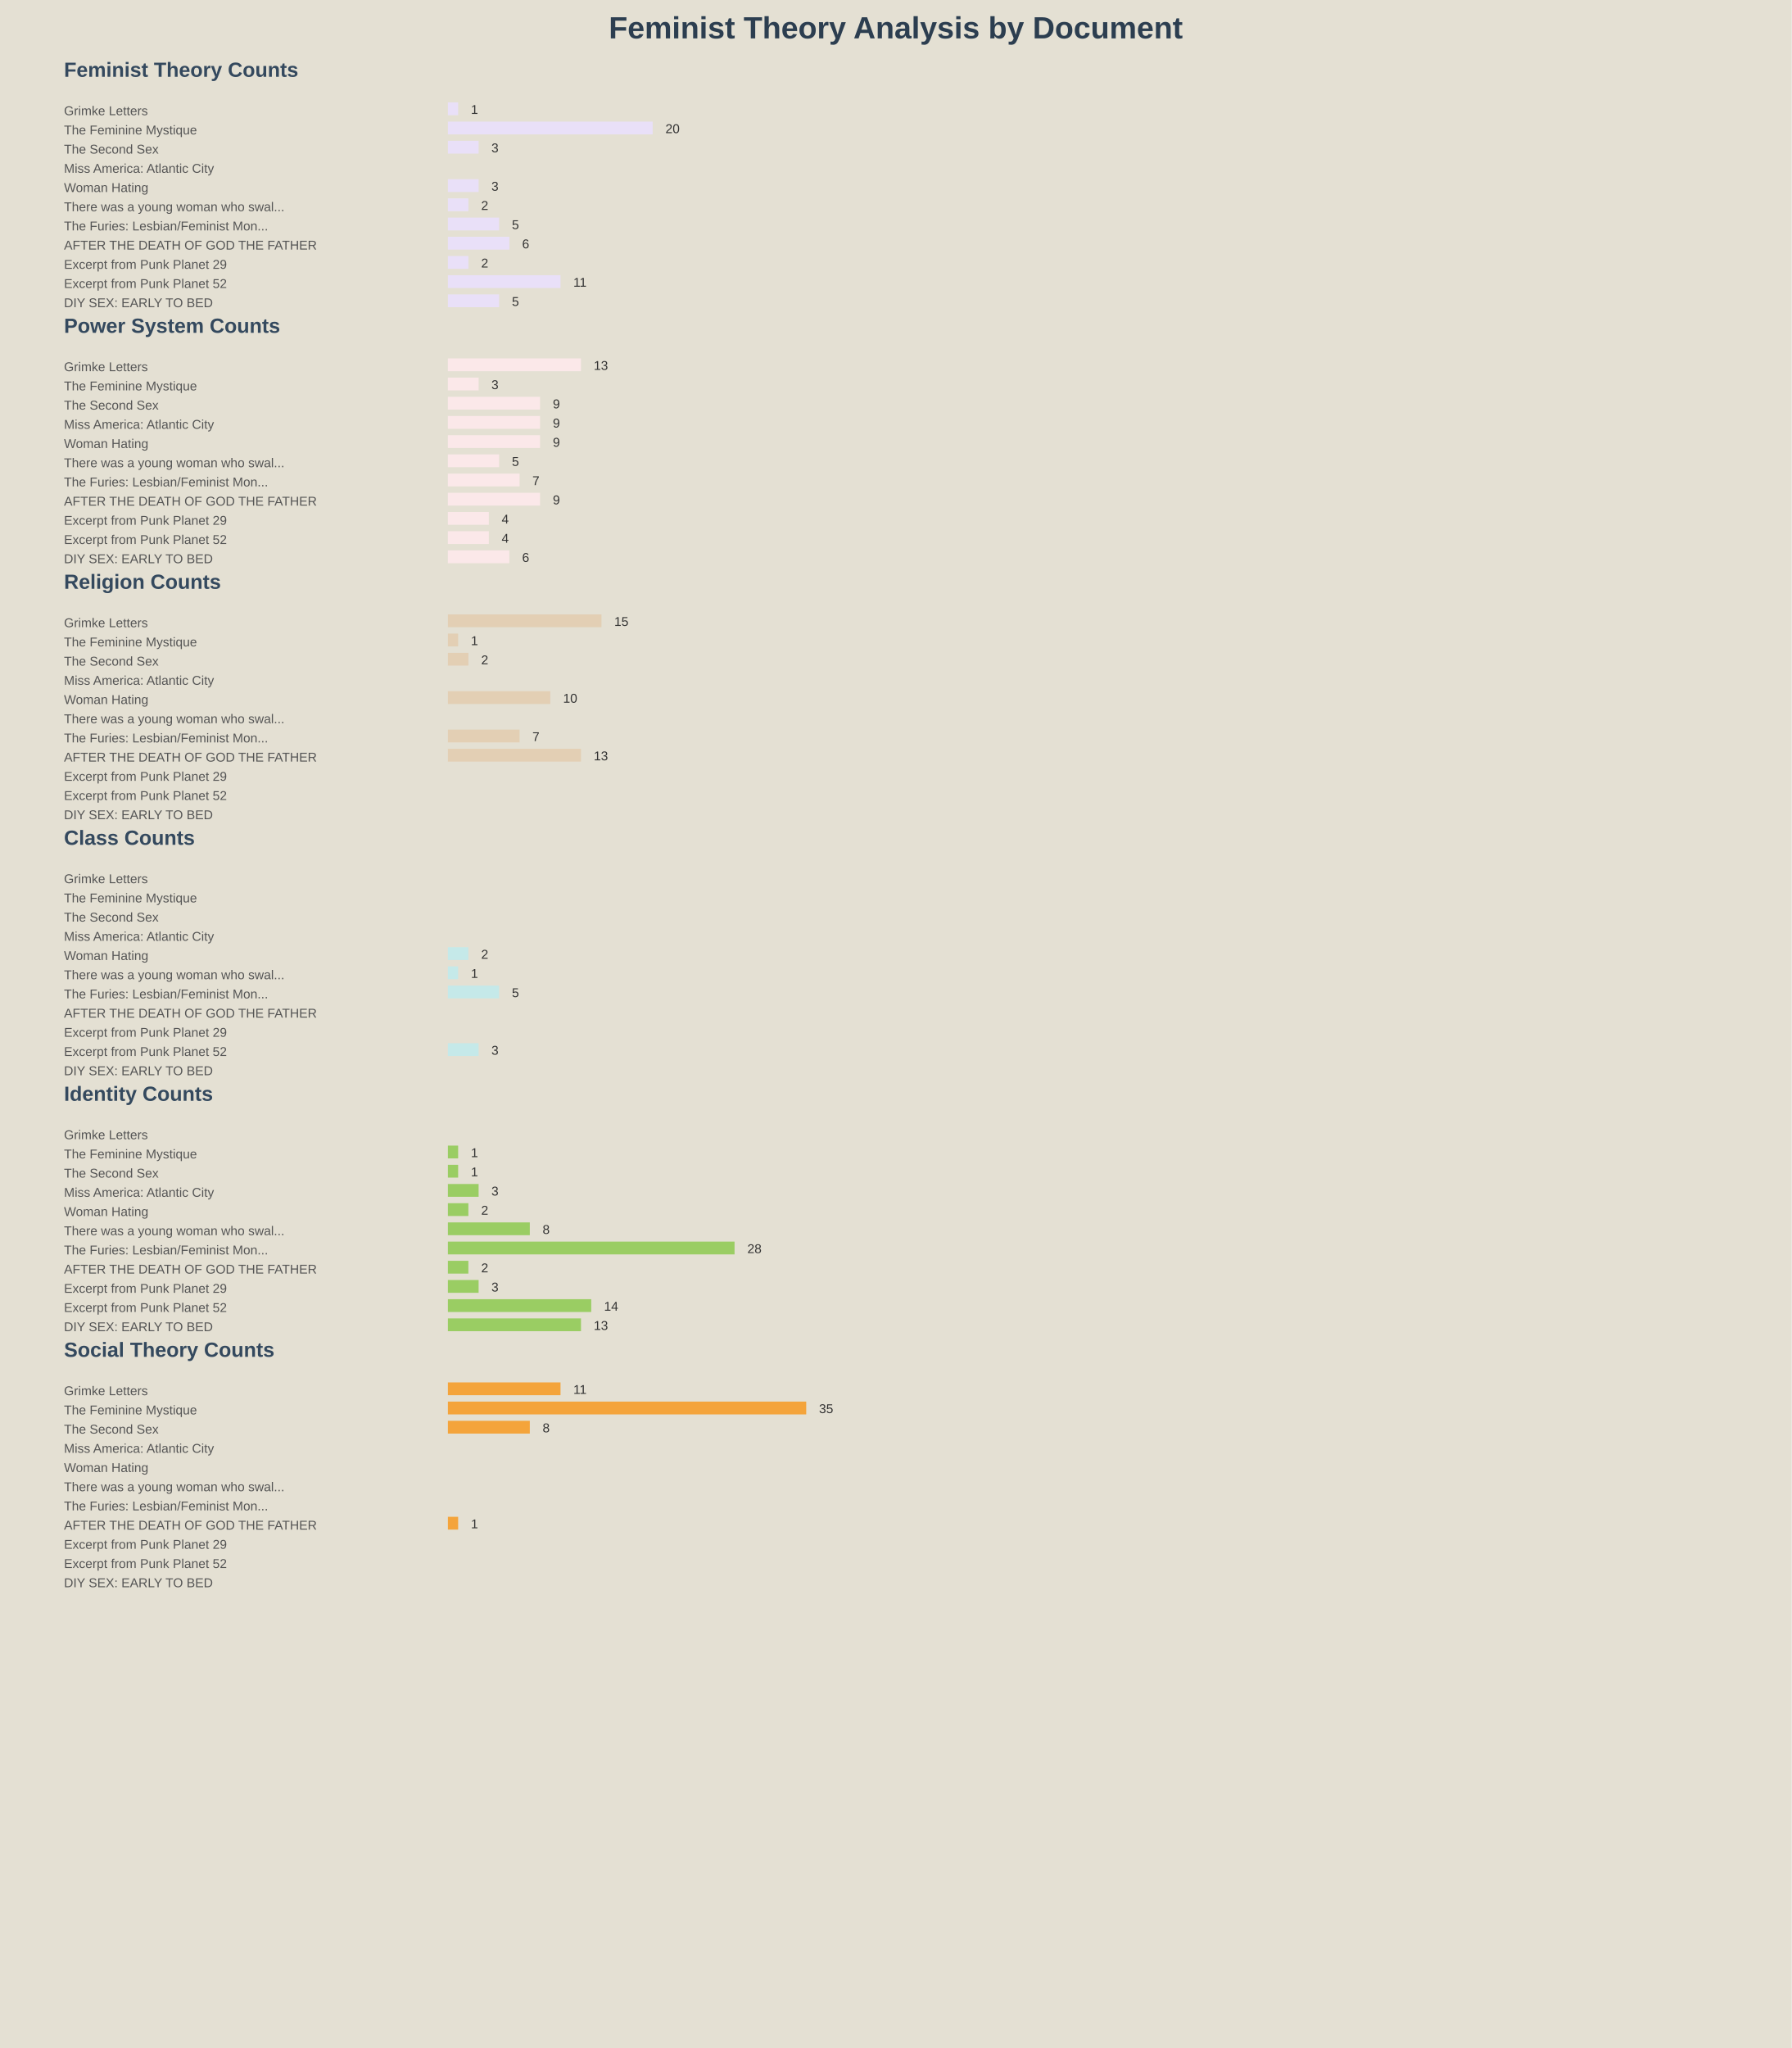
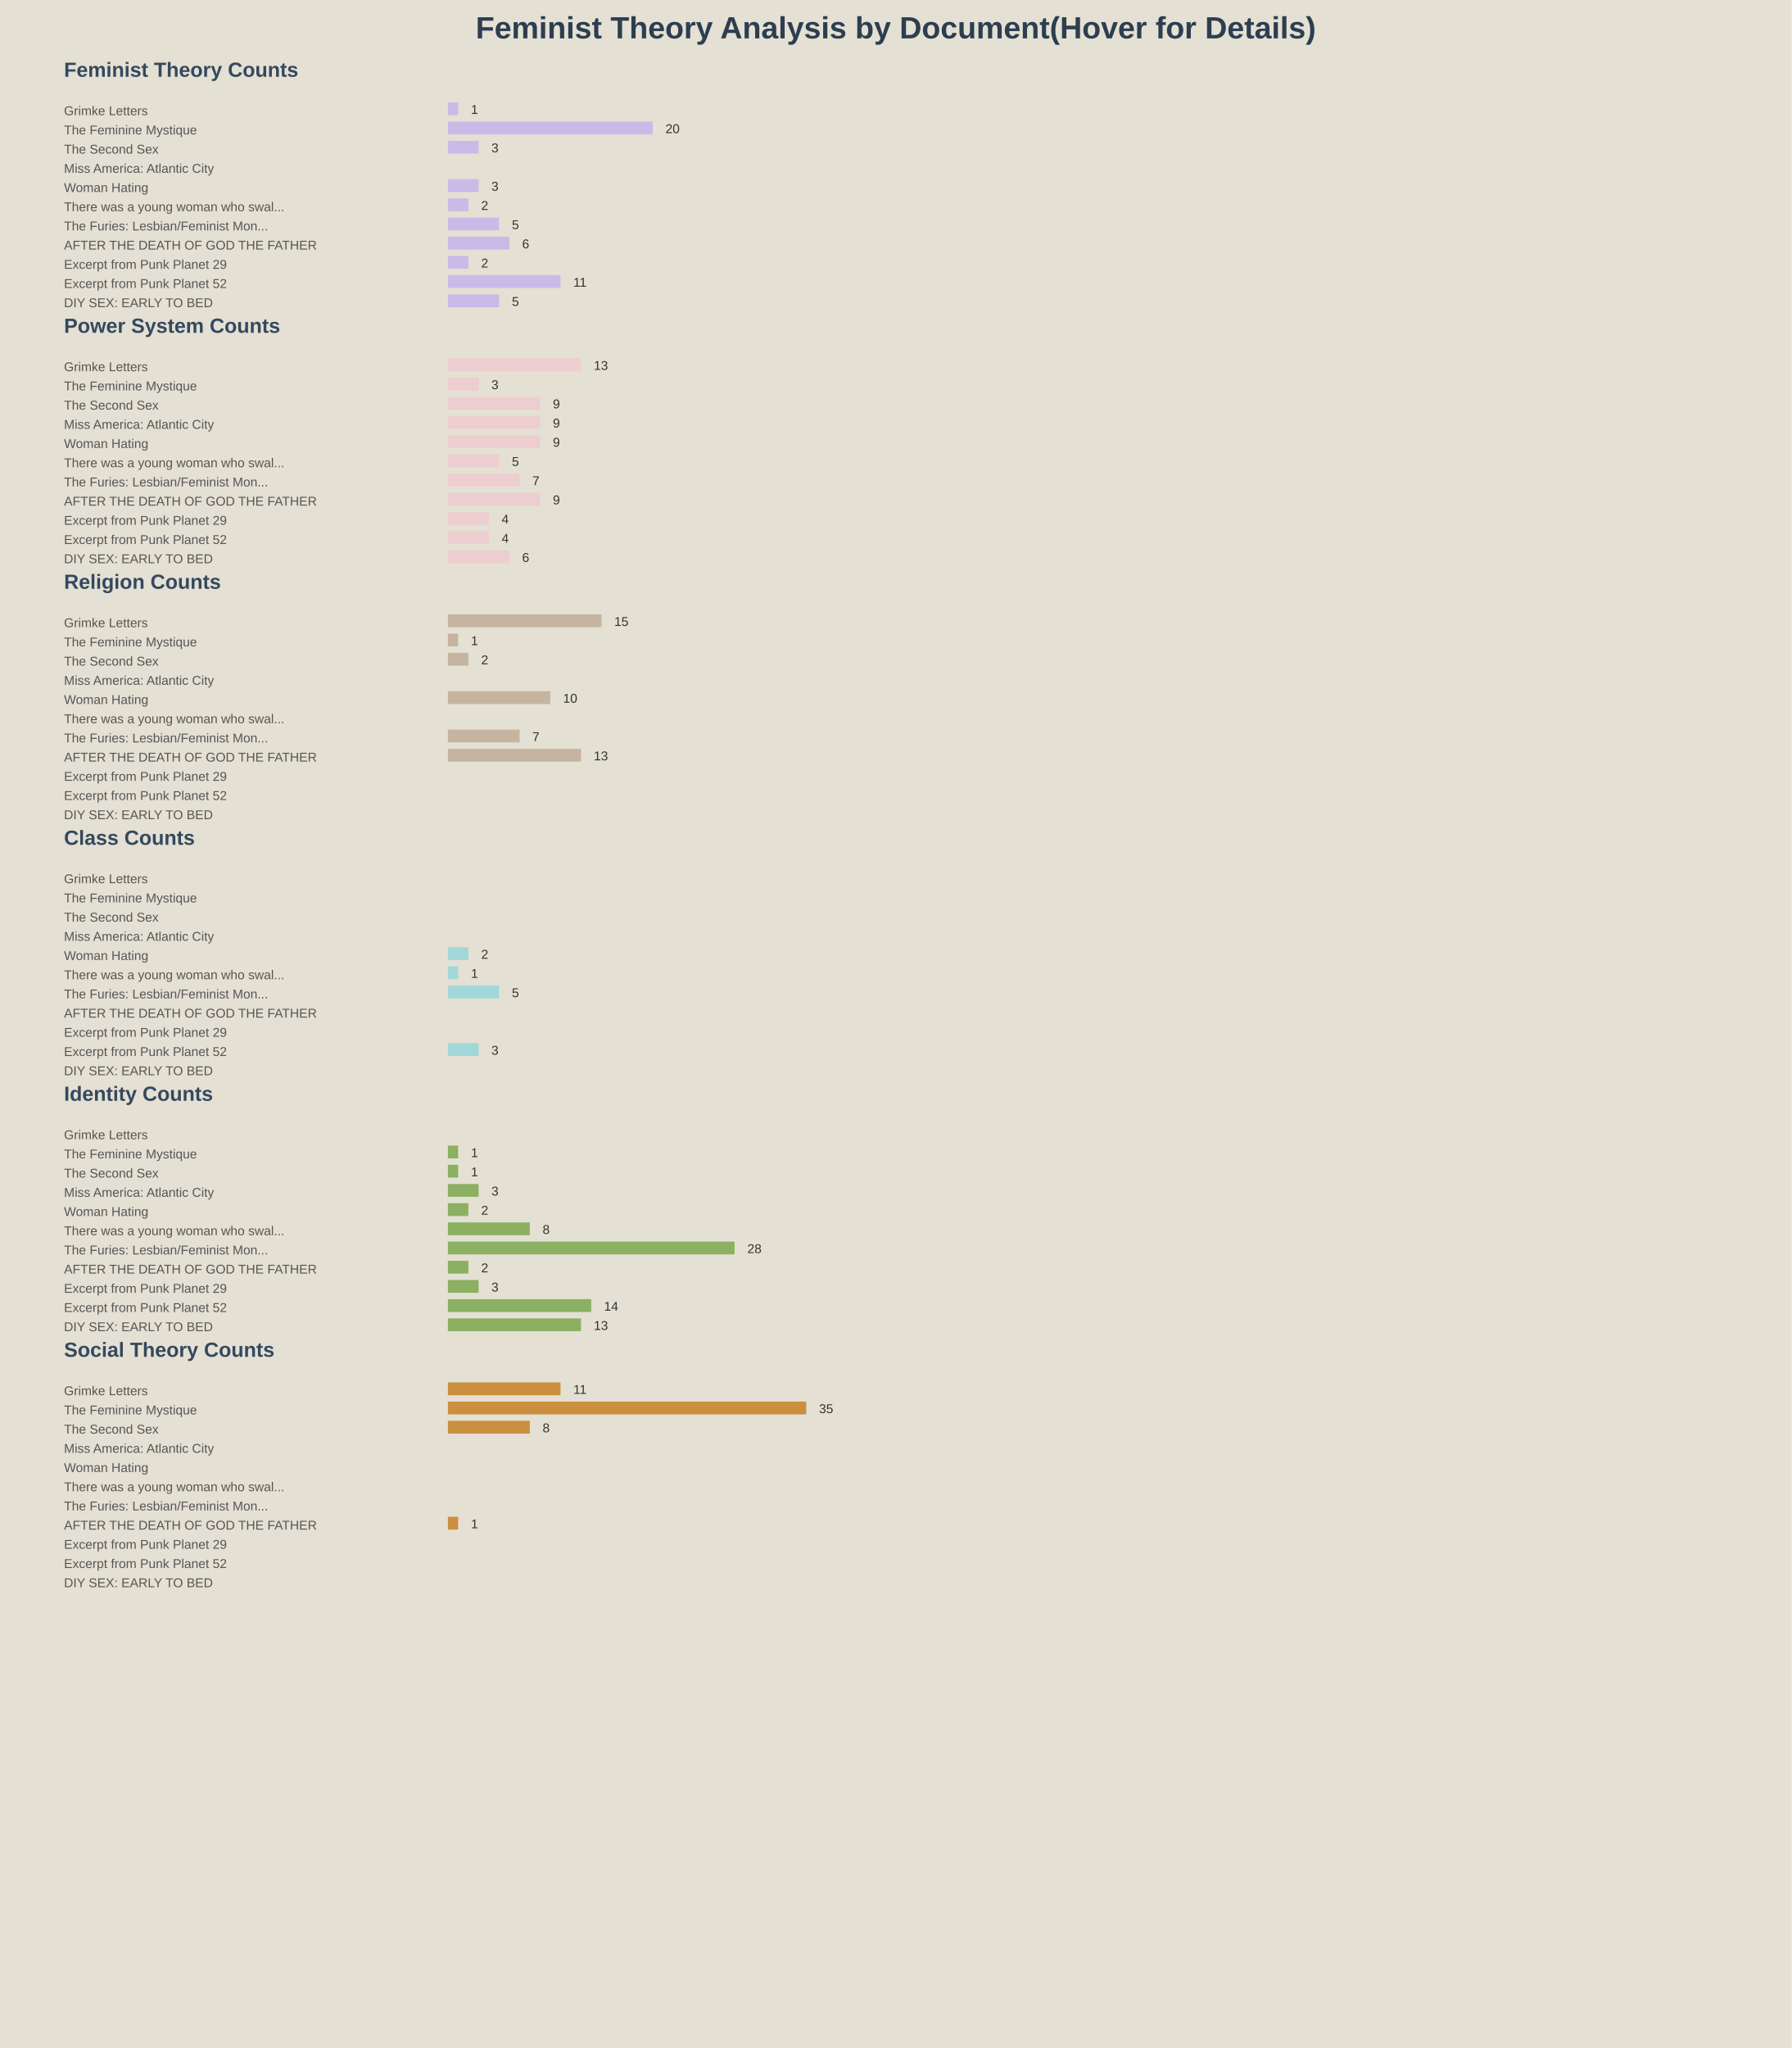
<svg width="1400" height="1600" viewBox="0 0 1400 1600">
  <defs>
    <style type="text/css">
                    
                    .chart-title {
                        font-family: Arial, sans-serif;
                        font-size: 24px;
                        font-weight: bold;
                        fill: #2c3e50;
                        text-anchor: middle;
                    }
                    .section-title {
                        font-family: Arial, sans-serif;
                        font-size: 16px;
                        font-weight: bold;
                        fill: #34495e;
                    }
                    .doc-label {
                        font-family: Arial, sans-serif;
                        font-size: 10px;
                        fill: #555;
                        text-anchor: start;
                    }
                    .value-label {
                        font-family: Arial, sans-serif;
                        font-size: 10px;
                        fill: #333;
                        text-anchor: start;
                    }
                    .bar {
                        stroke: none;
                        opacity: 0.85;
                        cursor: pointer;
                    }
                    .bar:hover {
                        opacity: 1;
                        stroke: #000;
                        stroke-width: 2;
                    }
                    .tooltip {
                        pointer-events: none;
                        opacity: 0;
                    }
                    .tooltip-box {
                        fill: #333;
                        stroke: #000;
                        stroke-width: 1;
                        rx: 5;
                        ry: 5;
                    }
                    .tooltip-text {
                        fill: white;
                        font-family: Arial, sans-serif;
                        font-size: 12px;
                    }
                    
                </style>
  </defs>
  <rect width="1400" height="1600" fill="#e4e0d3" />
-   <text x="700" y="30" class="chart-title">Feminist Theory Analysis by Document</text>
+   <text x="700" y="30" class="chart-title">Feminist Theory Analysis by Document(Hover for Details)</text>
  <g transform="translate(50, 60)">
    <text x="0" y="0" class="section-title">Feminist Theory Counts</text>
    <text x="0" y="30" class="doc-label">Grimke Letters</text>
-     <rect x="300" y="20" width="8" height="10" fill="#EAE1FF" class="bar">
+     <rect x="300" y="20" width="8" height="10" fill="#C5B4EC" class="bar">
         </rect>
    <text x="318" y="29" class="value-label">1</text>
    <text x="0" y="45" class="doc-label">The Feminine Mystique</text>
-     <rect x="300" y="35" width="160" height="10" fill="#EAE1FF" class="bar">
+     <rect x="300" y="35" width="160" height="10" fill="#C5B4EC" class="bar">
         </rect>
    <text x="470" y="44" class="value-label">20</text>
    <text x="0" y="60" class="doc-label">The Second Sex</text>
-     <rect x="300" y="50" width="24" height="10" fill="#EAE1FF" class="bar">
+     <rect x="300" y="50" width="24" height="10" fill="#C5B4EC" class="bar">
         </rect>
    <text x="334" y="59" class="value-label">3</text>
    <text x="0" y="75" class="doc-label">Miss America: Atlantic City</text>
    <text x="0" y="90" class="doc-label">Woman Hating</text>
-     <rect x="300" y="80" width="24" height="10" fill="#EAE1FF" class="bar">
+     <rect x="300" y="80" width="24" height="10" fill="#C5B4EC" class="bar">
         </rect>
    <text x="334" y="89" class="value-label">3</text>
    <text x="0" y="105" class="doc-label">There was a young woman who swal...</text>
-     <rect x="300" y="95" width="16" height="10" fill="#EAE1FF" class="bar">
+     <rect x="300" y="95" width="16" height="10" fill="#C5B4EC" class="bar">
         </rect>
    <text x="326" y="104" class="value-label">2</text>
    <text x="0" y="120" class="doc-label">The Furies: Lesbian/Feminist Mon...</text>
-     <rect x="300" y="110" width="40" height="10" fill="#EAE1FF" class="bar">
+     <rect x="300" y="110" width="40" height="10" fill="#C5B4EC" class="bar">
         </rect>
    <text x="350" y="119" class="value-label">5</text>
    <text x="0" y="135" class="doc-label">AFTER THE DEATH OF GOD THE FATHER</text>
-     <rect x="300" y="125" width="48" height="10" fill="#EAE1FF" class="bar">
+     <rect x="300" y="125" width="48" height="10" fill="#C5B4EC" class="bar">
         </rect>
    <text x="358" y="134" class="value-label">6</text>
    <text x="0" y="150" class="doc-label">Excerpt from Punk Planet 29</text>
-     <rect x="300" y="140" width="16" height="10" fill="#EAE1FF" class="bar">
+     <rect x="300" y="140" width="16" height="10" fill="#C5B4EC" class="bar">
         </rect>
    <text x="326" y="149" class="value-label">2</text>
    <text x="0" y="165" class="doc-label">Excerpt from Punk Planet 52</text>
-     <rect x="300" y="155" width="88" height="10" fill="#EAE1FF" class="bar">
+     <rect x="300" y="155" width="88" height="10" fill="#C5B4EC" class="bar">
         </rect>
    <text x="398" y="164" class="value-label">11</text>
    <text x="0" y="180" class="doc-label">DIY SEX: EARLY TO BED</text>
-     <rect x="300" y="170" width="40" height="10" fill="#EAE1FF" class="bar">
+     <rect x="300" y="170" width="40" height="10" fill="#C5B4EC" class="bar">
         </rect>
    <text x="350" y="179" class="value-label">5</text>
  </g>
  <g transform="translate(50, 260)">
    <text x="0" y="0" class="section-title">Power System Counts</text>
    <text x="0" y="30" class="doc-label">Grimke Letters</text>
-     <rect x="300" y="20" width="104" height="10" fill="#ffeaed" class="bar">
+     <rect x="300" y="20" width="104" height="10" fill="#EFCAD0" class="bar">
         </rect>
    <text x="414" y="29" class="value-label">13</text>
    <text x="0" y="45" class="doc-label">The Feminine Mystique</text>
-     <rect x="300" y="35" width="24" height="10" fill="#ffeaed" class="bar">
+     <rect x="300" y="35" width="24" height="10" fill="#EFCAD0" class="bar">
         </rect>
    <text x="334" y="44" class="value-label">3</text>
    <text x="0" y="60" class="doc-label">The Second Sex</text>
-     <rect x="300" y="50" width="72" height="10" fill="#ffeaed" class="bar">
+     <rect x="300" y="50" width="72" height="10" fill="#EFCAD0" class="bar">
         </rect>
    <text x="382" y="59" class="value-label">9</text>
    <text x="0" y="75" class="doc-label">Miss America: Atlantic City</text>
-     <rect x="300" y="65" width="72" height="10" fill="#ffeaed" class="bar">
+     <rect x="300" y="65" width="72" height="10" fill="#EFCAD0" class="bar">
         </rect>
    <text x="382" y="74" class="value-label">9</text>
    <text x="0" y="90" class="doc-label">Woman Hating</text>
-     <rect x="300" y="80" width="72" height="10" fill="#ffeaed" class="bar">
+     <rect x="300" y="80" width="72" height="10" fill="#EFCAD0" class="bar">
         </rect>
    <text x="382" y="89" class="value-label">9</text>
    <text x="0" y="105" class="doc-label">There was a young woman who swal...</text>
-     <rect x="300" y="95" width="40" height="10" fill="#ffeaed" class="bar">
+     <rect x="300" y="95" width="40" height="10" fill="#EFCAD0" class="bar">
         </rect>
    <text x="350" y="104" class="value-label">5</text>
    <text x="0" y="120" class="doc-label">The Furies: Lesbian/Feminist Mon...</text>
-     <rect x="300" y="110" width="56" height="10" fill="#ffeaed" class="bar">
+     <rect x="300" y="110" width="56" height="10" fill="#EFCAD0" class="bar">
         </rect>
    <text x="366" y="119" class="value-label">7</text>
    <text x="0" y="135" class="doc-label">AFTER THE DEATH OF GOD THE FATHER</text>
-     <rect x="300" y="125" width="72" height="10" fill="#ffeaed" class="bar">
+     <rect x="300" y="125" width="72" height="10" fill="#EFCAD0" class="bar">
         </rect>
    <text x="382" y="134" class="value-label">9</text>
    <text x="0" y="150" class="doc-label">Excerpt from Punk Planet 29</text>
-     <rect x="300" y="140" width="32" height="10" fill="#ffeaed" class="bar">
+     <rect x="300" y="140" width="32" height="10" fill="#EFCAD0" class="bar">
         </rect>
    <text x="342" y="149" class="value-label">4</text>
    <text x="0" y="165" class="doc-label">Excerpt from Punk Planet 52</text>
-     <rect x="300" y="155" width="32" height="10" fill="#ffeaed" class="bar">
+     <rect x="300" y="155" width="32" height="10" fill="#EFCAD0" class="bar">
         </rect>
    <text x="342" y="164" class="value-label">4</text>
    <text x="0" y="180" class="doc-label">DIY SEX: EARLY TO BED</text>
-     <rect x="300" y="170" width="48" height="10" fill="#ffeaed" class="bar">
+     <rect x="300" y="170" width="48" height="10" fill="#EFCAD0" class="bar">
         </rect>
    <text x="358" y="179" class="value-label">6</text>
  </g>
  <g transform="translate(50, 460)">
    <text x="0" y="0" class="section-title">Religion Counts</text>
    <text x="0" y="30" class="doc-label">Grimke Letters</text>
-     <rect x="300" y="20" width="120" height="10" fill="#E3CCAF" class="bar">
+     <rect x="300" y="20" width="120" height="10" fill="#C0AD97" class="bar">
         </rect>
    <text x="430" y="29" class="value-label">15</text>
    <text x="0" y="45" class="doc-label">The Feminine Mystique</text>
-     <rect x="300" y="35" width="8" height="10" fill="#E3CCAF" class="bar">
+     <rect x="300" y="35" width="8" height="10" fill="#C0AD97" class="bar">
         </rect>
    <text x="318" y="44" class="value-label">1</text>
    <text x="0" y="60" class="doc-label">The Second Sex</text>
-     <rect x="300" y="50" width="16" height="10" fill="#E3CCAF" class="bar">
+     <rect x="300" y="50" width="16" height="10" fill="#C0AD97" class="bar">
         </rect>
    <text x="326" y="59" class="value-label">2</text>
    <text x="0" y="75" class="doc-label">Miss America: Atlantic City</text>
    <text x="0" y="90" class="doc-label">Woman Hating</text>
-     <rect x="300" y="80" width="80" height="10" fill="#E3CCAF" class="bar">
+     <rect x="300" y="80" width="80" height="10" fill="#C0AD97" class="bar">
         </rect>
    <text x="390" y="89" class="value-label">10</text>
    <text x="0" y="105" class="doc-label">There was a young woman who swal...</text>
    <text x="0" y="120" class="doc-label">The Furies: Lesbian/Feminist Mon...</text>
-     <rect x="300" y="110" width="56" height="10" fill="#E3CCAF" class="bar">
+     <rect x="300" y="110" width="56" height="10" fill="#C0AD97" class="bar">
         </rect>
    <text x="366" y="119" class="value-label">7</text>
    <text x="0" y="135" class="doc-label">AFTER THE DEATH OF GOD THE FATHER</text>
-     <rect x="300" y="125" width="104" height="10" fill="#E3CCAF" class="bar">
+     <rect x="300" y="125" width="104" height="10" fill="#C0AD97" class="bar">
         </rect>
    <text x="414" y="134" class="value-label">13</text>
    <text x="0" y="150" class="doc-label">Excerpt from Punk Planet 29</text>
    <text x="0" y="165" class="doc-label">Excerpt from Punk Planet 52</text>
    <text x="0" y="180" class="doc-label">DIY SEX: EARLY TO BED</text>
  </g>
  <g transform="translate(50, 660)">
    <text x="0" y="0" class="section-title">Class Counts</text>
    <text x="0" y="30" class="doc-label">Grimke Letters</text>
    <text x="0" y="45" class="doc-label">The Feminine Mystique</text>
    <text x="0" y="60" class="doc-label">The Second Sex</text>
    <text x="0" y="75" class="doc-label">Miss America: Atlantic City</text>
    <text x="0" y="90" class="doc-label">Woman Hating</text>
-     <rect x="300" y="80" width="16" height="10" fill="#C0EBED" class="bar">
+     <rect x="300" y="80" width="16" height="10" fill="#96D6DA" class="bar">
         </rect>
    <text x="326" y="89" class="value-label">2</text>
    <text x="0" y="105" class="doc-label">There was a young woman who swal...</text>
-     <rect x="300" y="95" width="8" height="10" fill="#C0EBED" class="bar">
+     <rect x="300" y="95" width="8" height="10" fill="#96D6DA" class="bar">
         </rect>
    <text x="318" y="104" class="value-label">1</text>
    <text x="0" y="120" class="doc-label">The Furies: Lesbian/Feminist Mon...</text>
-     <rect x="300" y="110" width="40" height="10" fill="#C0EBED" class="bar">
+     <rect x="300" y="110" width="40" height="10" fill="#96D6DA" class="bar">
         </rect>
    <text x="350" y="119" class="value-label">5</text>
    <text x="0" y="135" class="doc-label">AFTER THE DEATH OF GOD THE FATHER</text>
    <text x="0" y="150" class="doc-label">Excerpt from Punk Planet 29</text>
    <text x="0" y="165" class="doc-label">Excerpt from Punk Planet 52</text>
-     <rect x="300" y="155" width="24" height="10" fill="#C0EBED" class="bar">
+     <rect x="300" y="155" width="24" height="10" fill="#96D6DA" class="bar">
         </rect>
    <text x="334" y="164" class="value-label">3</text>
    <text x="0" y="180" class="doc-label">DIY SEX: EARLY TO BED</text>
  </g>
  <g transform="translate(50, 860)">
    <text x="0" y="0" class="section-title">Identity Counts</text>
    <text x="0" y="30" class="doc-label">Grimke Letters</text>
    <text x="0" y="45" class="doc-label">The Feminine Mystique</text>
-     <rect x="300" y="35" width="8" height="10" fill="#8DCA50" class="bar">
+     <rect x="300" y="35" width="8" height="10" fill="#7BA84D" class="bar">
         </rect>
    <text x="318" y="44" class="value-label">1</text>
    <text x="0" y="60" class="doc-label">The Second Sex</text>
-     <rect x="300" y="50" width="8" height="10" fill="#8DCA50" class="bar">
+     <rect x="300" y="50" width="8" height="10" fill="#7BA84D" class="bar">
         </rect>
    <text x="318" y="59" class="value-label">1</text>
    <text x="0" y="75" class="doc-label">Miss America: Atlantic City</text>
-     <rect x="300" y="65" width="24" height="10" fill="#8DCA50" class="bar">
+     <rect x="300" y="65" width="24" height="10" fill="#7BA84D" class="bar">
         </rect>
    <text x="334" y="74" class="value-label">3</text>
    <text x="0" y="90" class="doc-label">Woman Hating</text>
-     <rect x="300" y="80" width="16" height="10" fill="#8DCA50" class="bar">
+     <rect x="300" y="80" width="16" height="10" fill="#7BA84D" class="bar">
         </rect>
    <text x="326" y="89" class="value-label">2</text>
    <text x="0" y="105" class="doc-label">There was a young woman who swal...</text>
-     <rect x="300" y="95" width="64" height="10" fill="#8DCA50" class="bar">
+     <rect x="300" y="95" width="64" height="10" fill="#7BA84D" class="bar">
         </rect>
    <text x="374" y="104" class="value-label">8</text>
    <text x="0" y="120" class="doc-label">The Furies: Lesbian/Feminist Mon...</text>
-     <rect x="300" y="110" width="224" height="10" fill="#8DCA50" class="bar">
+     <rect x="300" y="110" width="224" height="10" fill="#7BA84D" class="bar">
         </rect>
    <text x="534" y="119" class="value-label">28</text>
    <text x="0" y="135" class="doc-label">AFTER THE DEATH OF GOD THE FATHER</text>
-     <rect x="300" y="125" width="16" height="10" fill="#8DCA50" class="bar">
+     <rect x="300" y="125" width="16" height="10" fill="#7BA84D" class="bar">
         </rect>
    <text x="326" y="134" class="value-label">2</text>
    <text x="0" y="150" class="doc-label">Excerpt from Punk Planet 29</text>
-     <rect x="300" y="140" width="24" height="10" fill="#8DCA50" class="bar">
+     <rect x="300" y="140" width="24" height="10" fill="#7BA84D" class="bar">
         </rect>
    <text x="334" y="149" class="value-label">3</text>
    <text x="0" y="165" class="doc-label">Excerpt from Punk Planet 52</text>
-     <rect x="300" y="155" width="112" height="10" fill="#8DCA50" class="bar">
+     <rect x="300" y="155" width="112" height="10" fill="#7BA84D" class="bar">
         </rect>
    <text x="422" y="164" class="value-label">14</text>
    <text x="0" y="180" class="doc-label">DIY SEX: EARLY TO BED</text>
-     <rect x="300" y="170" width="104" height="10" fill="#8DCA50" class="bar">
+     <rect x="300" y="170" width="104" height="10" fill="#7BA84D" class="bar">
         </rect>
    <text x="414" y="179" class="value-label">13</text>
  </g>
  <g transform="translate(50, 1060)">
    <text x="0" y="0" class="section-title">Social Theory Counts</text>
    <text x="0" y="30" class="doc-label">Grimke Letters</text>
-     <rect x="300" y="20" width="88" height="10" fill="#F79A21" class="bar">
+     <rect x="300" y="20" width="88" height="10" fill="#C68126" class="bar">
         </rect>
    <text x="398" y="29" class="value-label">11</text>
    <text x="0" y="45" class="doc-label">The Feminine Mystique</text>
-     <rect x="300" y="35" width="280" height="10" fill="#F79A21" class="bar">
+     <rect x="300" y="35" width="280" height="10" fill="#C68126" class="bar">
         </rect>
    <text x="590" y="44" class="value-label">35</text>
    <text x="0" y="60" class="doc-label">The Second Sex</text>
-     <rect x="300" y="50" width="64" height="10" fill="#F79A21" class="bar">
+     <rect x="300" y="50" width="64" height="10" fill="#C68126" class="bar">
         </rect>
    <text x="374" y="59" class="value-label">8</text>
    <text x="0" y="75" class="doc-label">Miss America: Atlantic City</text>
    <text x="0" y="90" class="doc-label">Woman Hating</text>
    <text x="0" y="105" class="doc-label">There was a young woman who swal...</text>
    <text x="0" y="120" class="doc-label">The Furies: Lesbian/Feminist Mon...</text>
    <text x="0" y="135" class="doc-label">AFTER THE DEATH OF GOD THE FATHER</text>
-     <rect x="300" y="125" width="8" height="10" fill="#F79A21" class="bar">
+     <rect x="300" y="125" width="8" height="10" fill="#C68126" class="bar">
         </rect>
    <text x="318" y="134" class="value-label">1</text>
    <text x="0" y="150" class="doc-label">Excerpt from Punk Planet 29</text>
    <text x="0" y="165" class="doc-label">Excerpt from Punk Planet 52</text>
    <text x="0" y="180" class="doc-label">DIY SEX: EARLY TO BED</text>
  </g>
  <g id="tooltip" class="tooltip">
    <rect id="tooltip-box" class="tooltip-box" x="0" y="0" width="250" height="60" />
    <text id="tooltip-doc" class="tooltip-text" x="10" y="20" font-weight="bold" />
    <text id="tooltip-category" class="tooltip-text" x="10" y="40" />
    <text id="tooltip-total" class="tooltip-text" x="10" y="55" />
  </g>
</svg>
